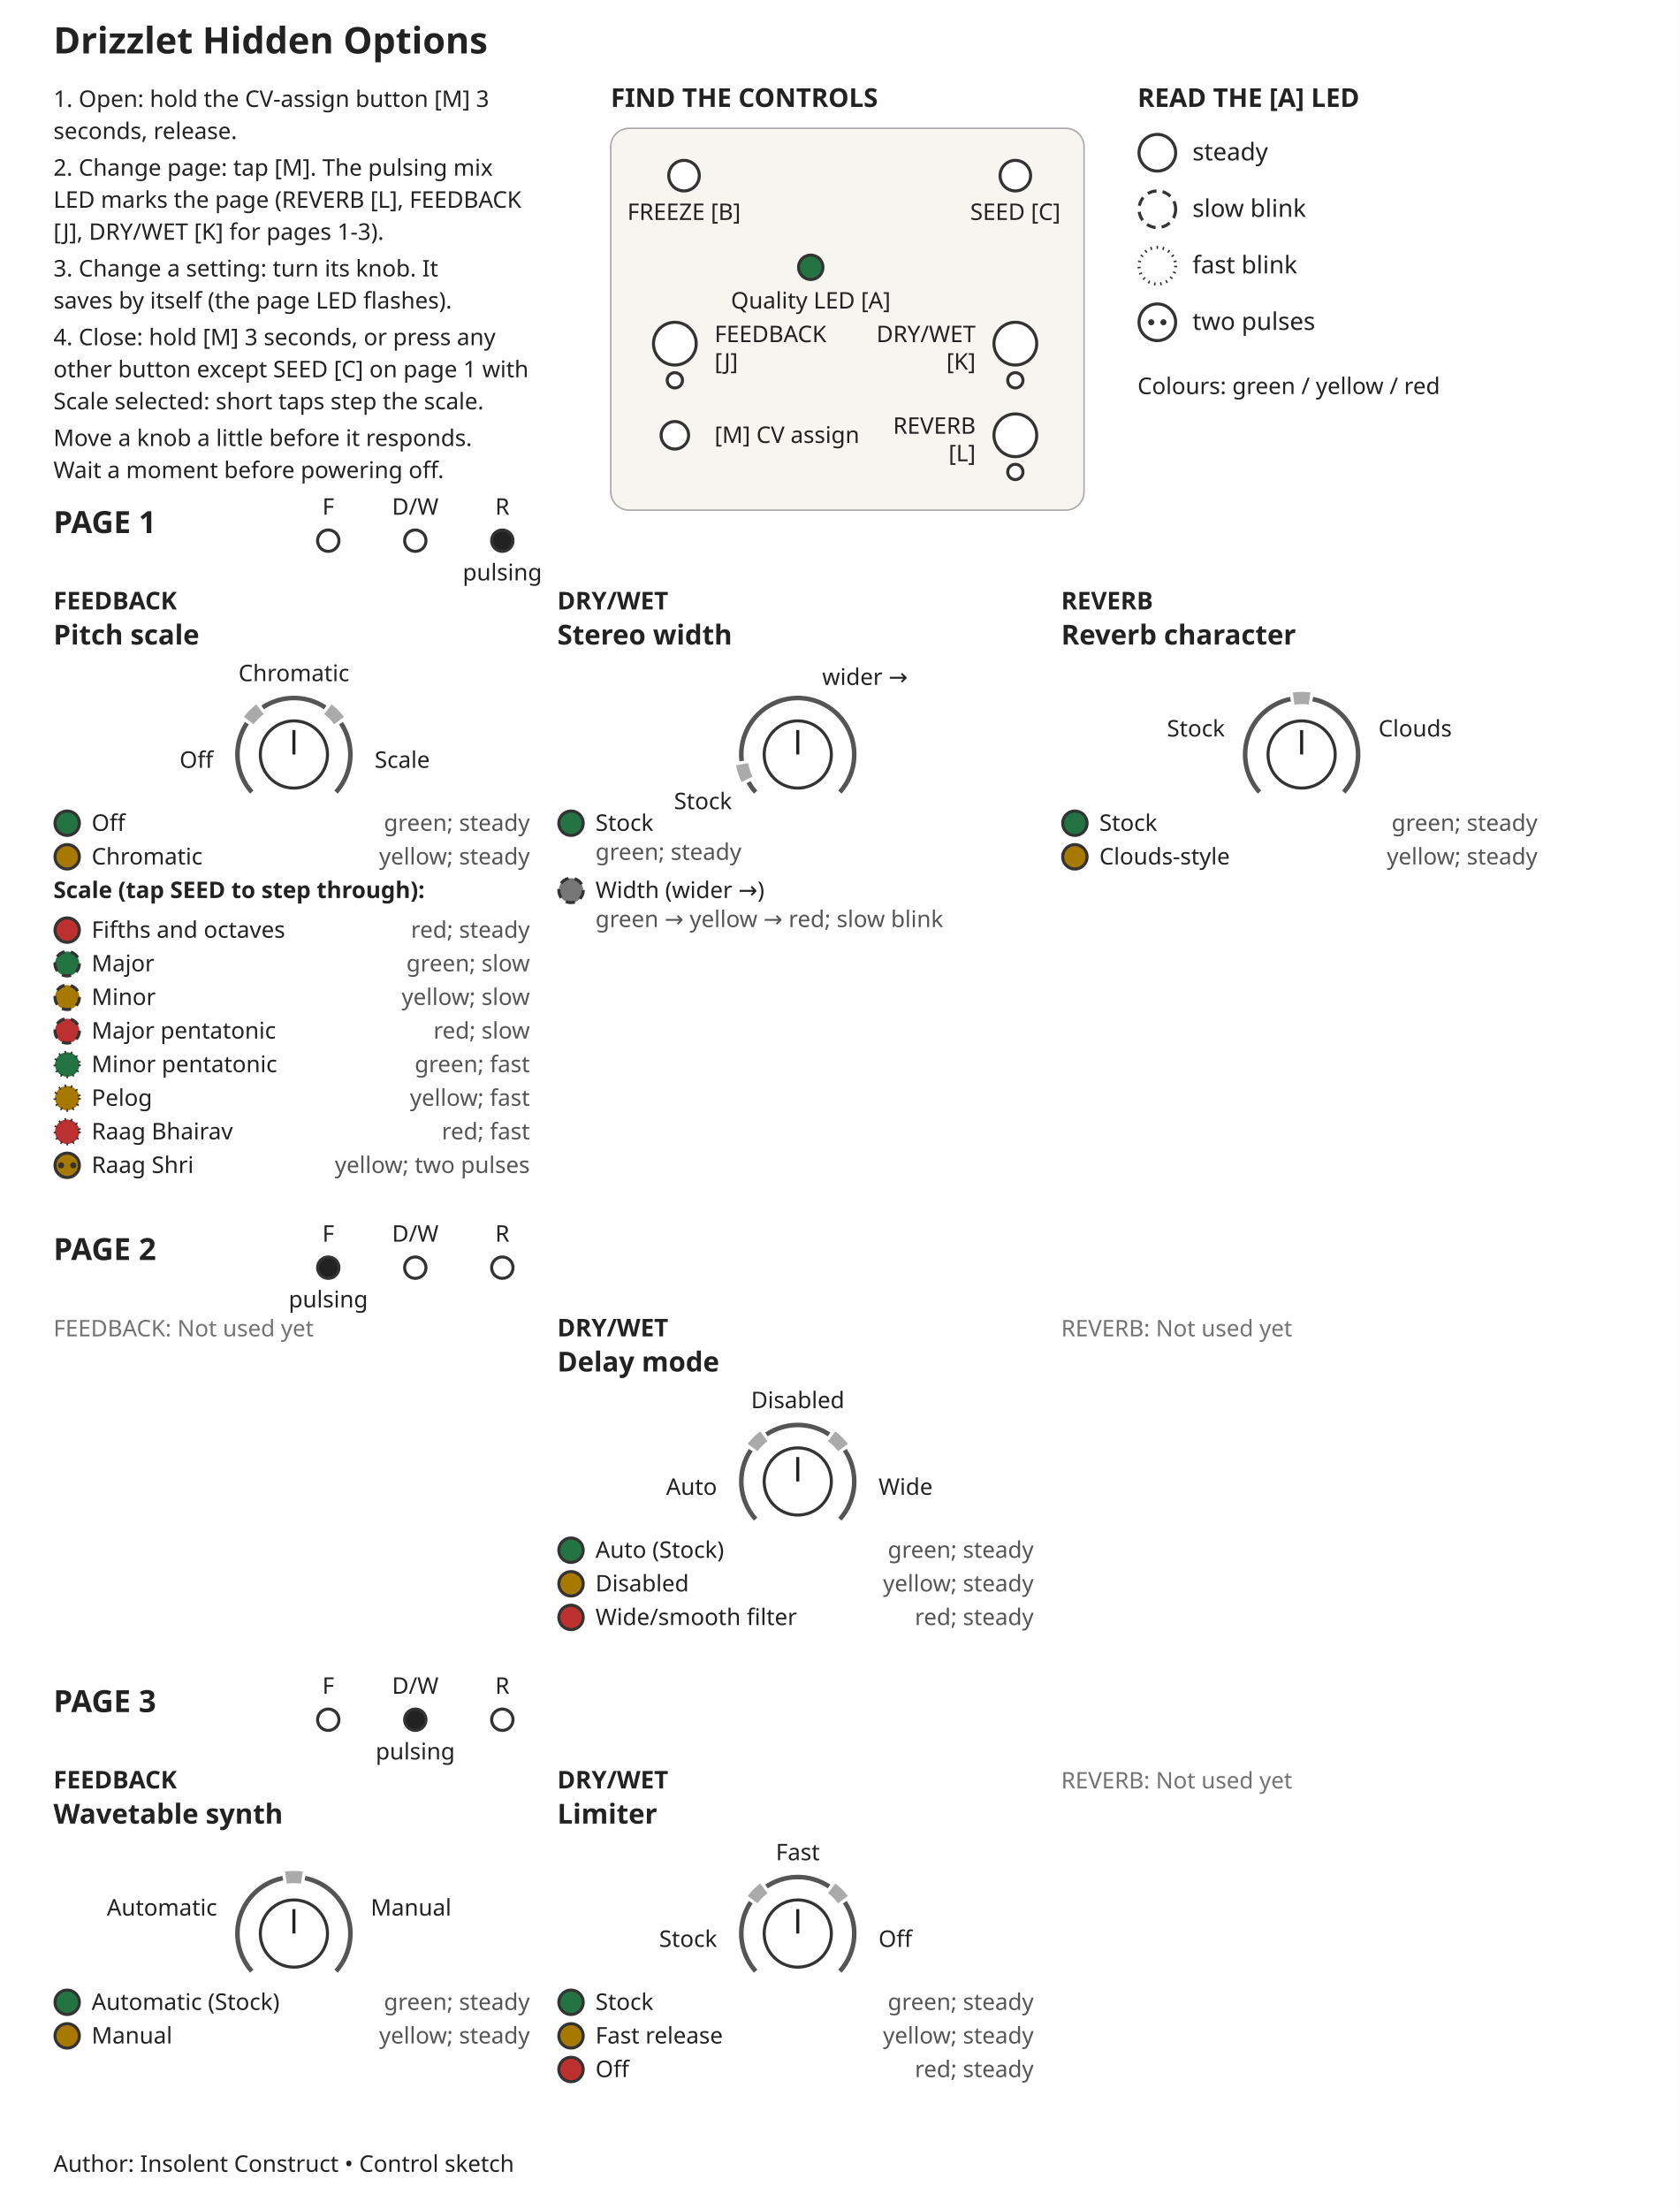
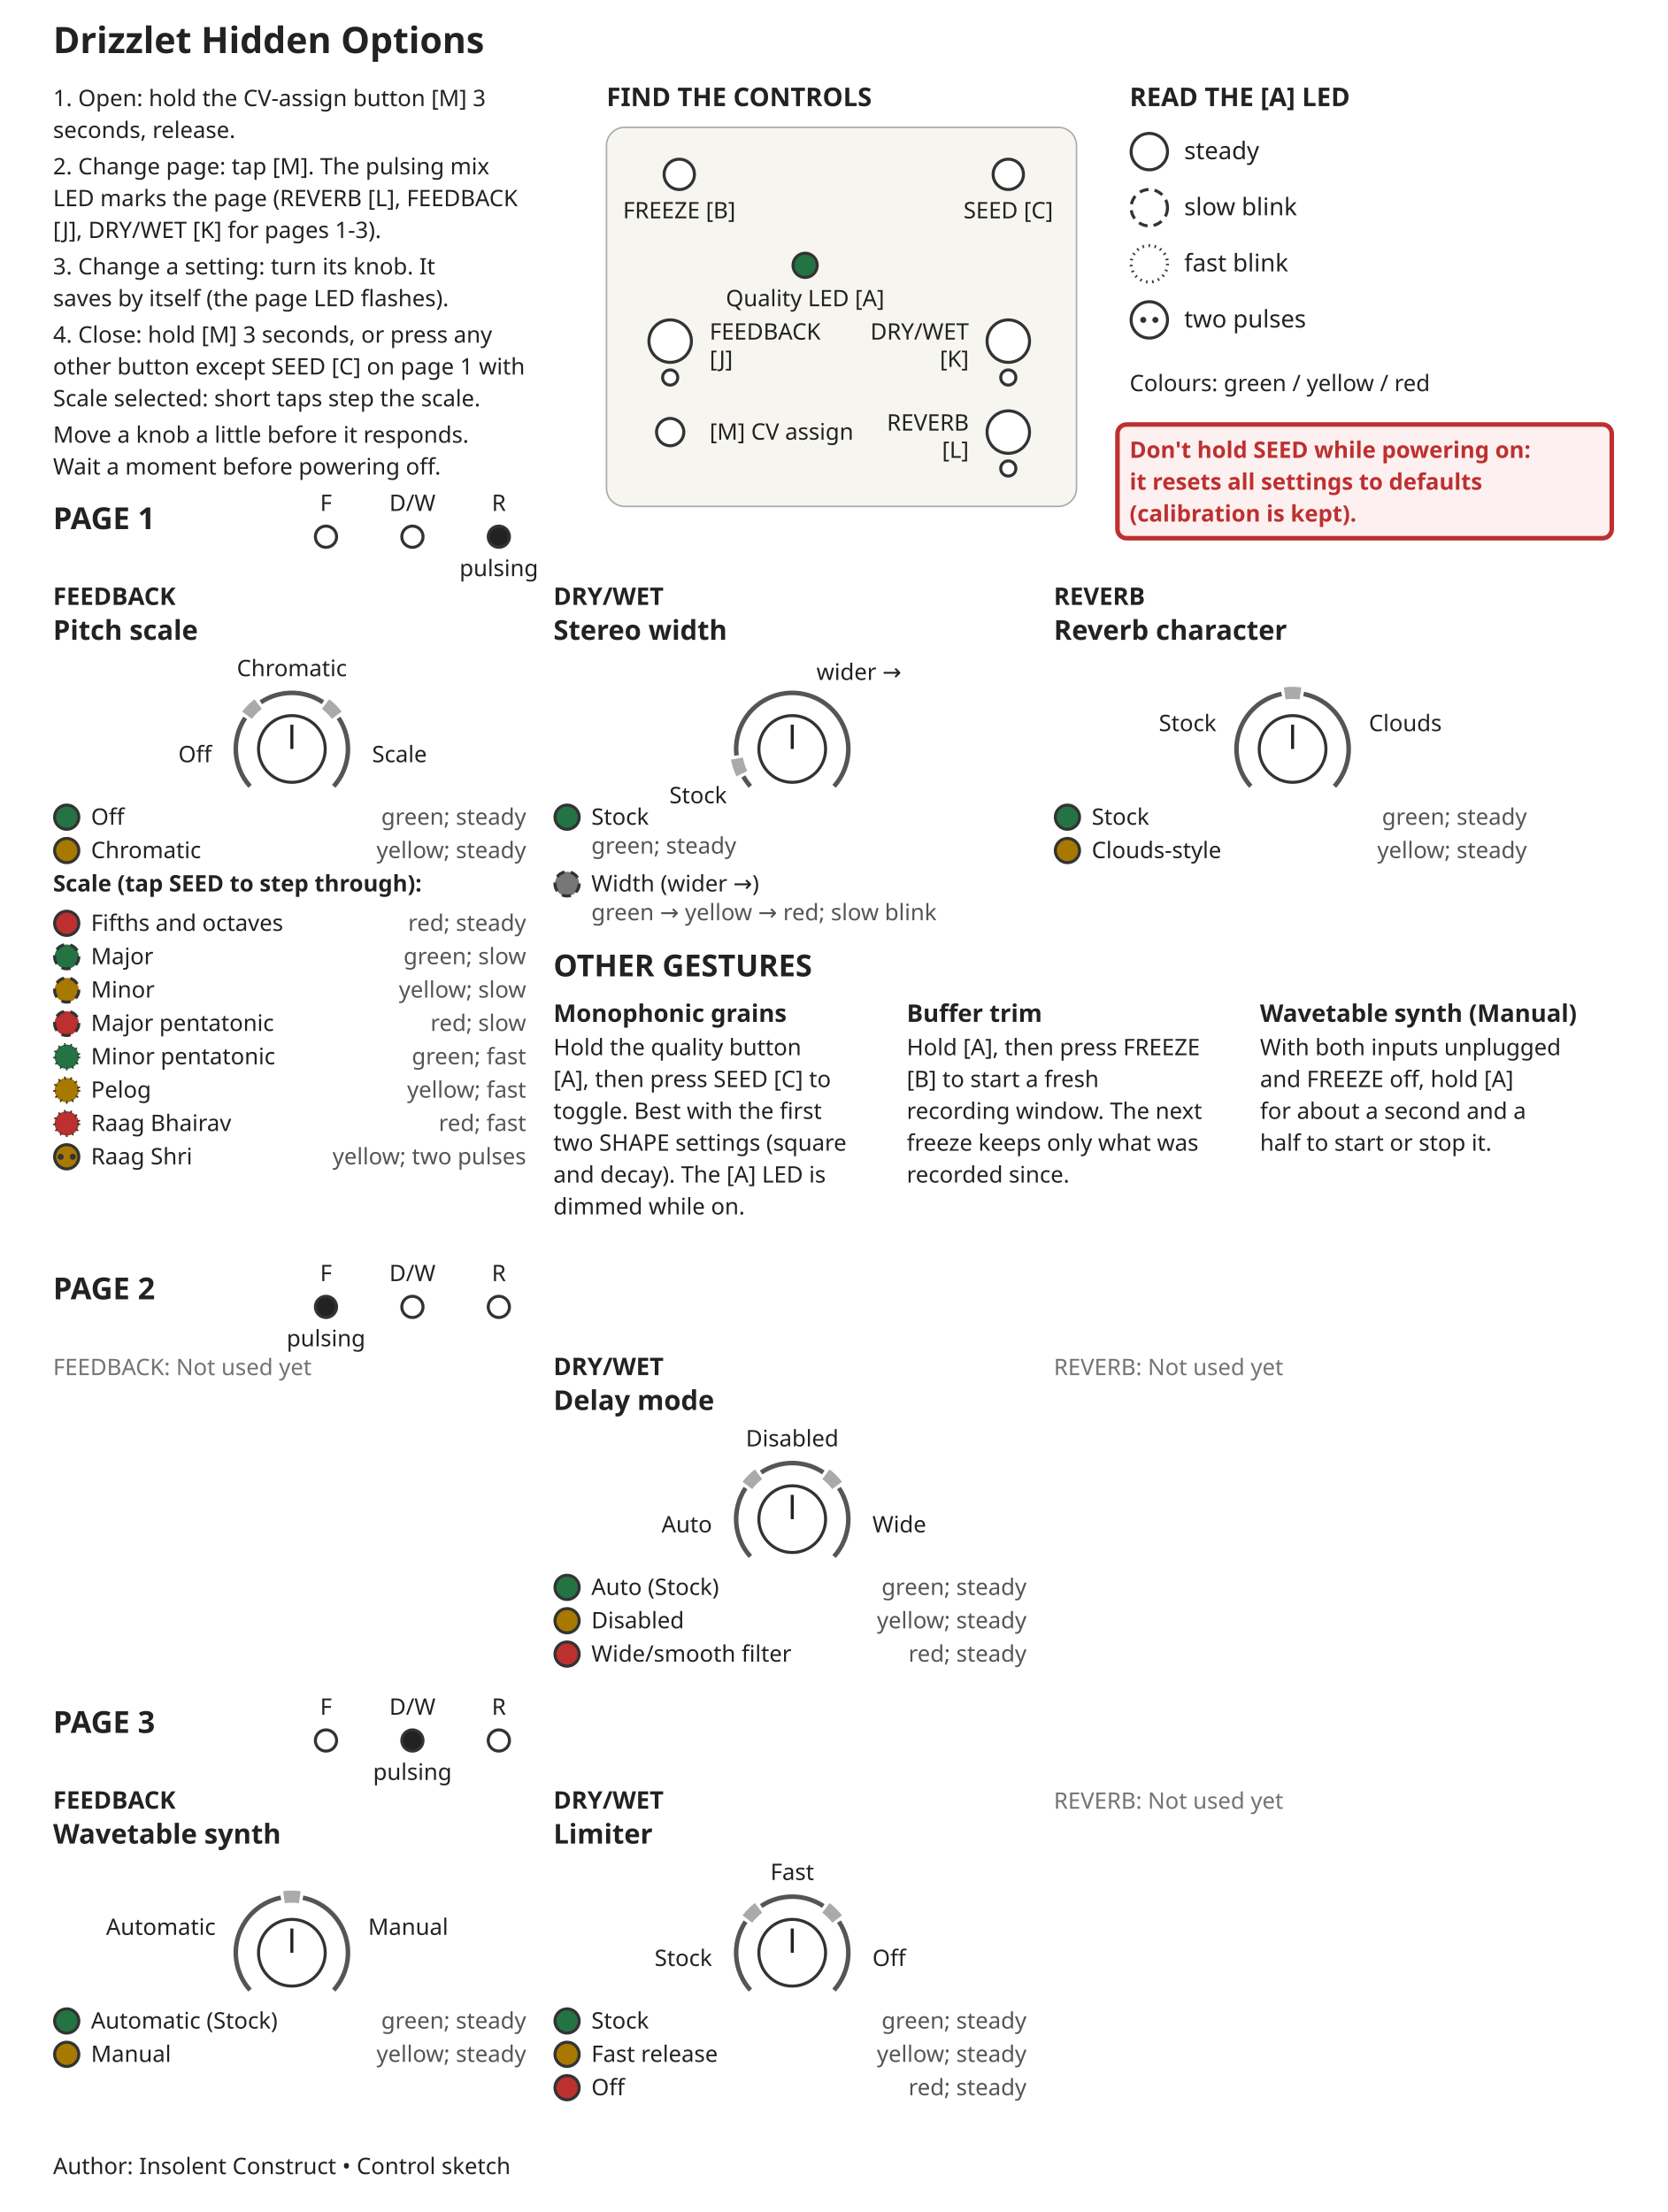
- <svg xmlns="http://www.w3.org/2000/svg" width="190mm" height="249.94mm" viewBox="0 0 1100 1447" role="img" aria-labelledby="title desc">
+ <svg xmlns="http://www.w3.org/2000/svg" width="190mm" height="252.01mm" viewBox="0 0 1100 1459" role="img" aria-labelledby="title desc">
  <rect width="100%" height="100%" fill="white" />
  <g font-family="sans-serif" fill="#222">
    <text x="35" y="35" font-size="24" font-weight="bold" fill="#222" text-anchor="start">Drizzlet Hidden Options</text>
    <text x="35" y="70" font-size="15" font-weight="normal" fill="#222" text-anchor="start">1. Open: hold the CV-assign button [M] 3</text>
    <text x="35" y="91" font-size="15" font-weight="normal" fill="#222" text-anchor="start">seconds, release.</text>
    <text x="35" y="115" font-size="15" font-weight="normal" fill="#222" text-anchor="start">2. Change page: tap [M]. The pulsing mix</text>
    <text x="35" y="136" font-size="15" font-weight="normal" fill="#222" text-anchor="start">LED marks the page (REVERB [L], FEEDBACK</text>
    <text x="35" y="157" font-size="15" font-weight="normal" fill="#222" text-anchor="start">[J], DRY/WET [K] for pages 1-3).</text>
    <text x="35" y="181" font-size="15" font-weight="normal" fill="#222" text-anchor="start">3. Change a setting: turn its knob. It</text>
    <text x="35" y="202" font-size="15" font-weight="normal" fill="#222" text-anchor="start">saves by itself (the page LED flashes).</text>
    <text x="35" y="226" font-size="15" font-weight="normal" fill="#222" text-anchor="start">4. Close: hold [M] 3 seconds, or press any</text>
    <text x="35" y="247" font-size="15" font-weight="normal" fill="#222" text-anchor="start">other button except SEED [C] on page 1 with</text>
    <text x="35" y="268" font-size="15" font-weight="normal" fill="#222" text-anchor="start">Scale selected: short taps step the scale.</text>
    <text x="35" y="292" font-size="15" font-weight="normal" fill="#222" text-anchor="start">Move a knob a little before it responds.</text>
    <text x="35" y="313" font-size="15" font-weight="normal" fill="#222" text-anchor="start">Wait a moment before powering off.</text>
    <text x="400" y="70" font-size="17" font-weight="bold" fill="#222" text-anchor="start">FIND THE CONTROLS</text>
    <rect x="400" y="84" width="310" height="250" rx="12" fill="#f6f5f0" stroke="#aaa" />
    <circle cx="448" cy="115" r="10" fill="white" stroke="#333" stroke-width="2" />
    <text x="448" y="144" font-size="15" font-weight="normal" fill="#222" text-anchor="middle">FREEZE [B]</text>
    <circle cx="665" cy="115" r="10" fill="white" stroke="#333" stroke-width="2" />
    <text x="665" y="144" font-size="15" font-weight="normal" fill="#222" text-anchor="middle">SEED [C]</text>
    <circle cx="531" cy="175" r="8" fill="#247443" stroke="#333" stroke-width="2" />
    <text x="531" y="202" font-size="15" font-weight="normal" fill="#222" text-anchor="middle">Quality LED [A]</text>
    <circle cx="442" cy="225" r="14" fill="white" stroke="#333" stroke-width="2" />
    <circle cx="442" cy="249" r="5" fill="white" stroke="#333" stroke-width="2" />
    <text x="468" y="224" font-size="15" font-weight="normal" fill="#222" text-anchor="start">FEEDBACK</text>
    <text x="468" y="242" font-size="15" font-weight="normal" fill="#222" text-anchor="start">[J]</text>
    <circle cx="665" cy="225" r="14" fill="white" stroke="#333" stroke-width="2" />
    <circle cx="665" cy="249" r="5" fill="white" stroke="#333" stroke-width="2" />
    <text x="639" y="224" font-size="15" font-weight="normal" fill="#222" text-anchor="end">DRY/WET</text>
    <text x="639" y="242" font-size="15" font-weight="normal" fill="#222" text-anchor="end">[K]</text>
    <circle cx="665" cy="285" r="14" fill="white" stroke="#333" stroke-width="2" />
    <circle cx="665" cy="309" r="5" fill="white" stroke="#333" stroke-width="2" />
    <text x="639" y="284" font-size="15" font-weight="normal" fill="#222" text-anchor="end">REVERB</text>
    <text x="639" y="302" font-size="15" font-weight="normal" fill="#222" text-anchor="end">[L]</text>
    <circle cx="442" cy="285" r="9" fill="white" stroke="#333" stroke-width="2" />
    <text x="468" y="290" font-size="15" font-weight="normal" fill="#222" text-anchor="start">[M] CV assign</text>
    <text x="745" y="70" font-size="17" font-weight="bold" fill="#222" text-anchor="start">READ THE [A] LED</text>
    <circle cx="758" cy="100" r="12" fill="white" stroke="#333" stroke-width="2" />
    <text x="781" y="105" font-size="16" font-weight="normal" fill="#222" text-anchor="start">steady</text>
    <circle cx="758" cy="137" r="12" fill="white" stroke="#333" stroke-width="2" stroke-dasharray="6 4" />
    <text x="781" y="142" font-size="16" font-weight="normal" fill="#222" text-anchor="start">slow blink</text>
    <circle cx="758" cy="174" r="12" fill="white" stroke="#333" stroke-width="2" stroke-dasharray="1 3" />
    <text x="781" y="179" font-size="16" font-weight="normal" fill="#222" text-anchor="start">fast blink</text>
    <circle cx="758" cy="211" r="12" fill="white" stroke="#333" stroke-width="2" />
    <circle cx="754" cy="211" r="1" fill="#222" stroke="#333" stroke-width="2" />
    <circle cx="762" cy="211" r="1" fill="#222" stroke="#333" stroke-width="2" />
    <text x="781" y="216" font-size="16" font-weight="normal" fill="#222" text-anchor="start">two pulses</text>
    <text x="745" y="258" font-size="15" font-weight="normal" fill="#222" text-anchor="start">Colours: green / yellow / red</text>
+     <rect x="737" y="280" width="326" height="75" rx="6" fill="#fdf0f0" stroke="#bd3030" stroke-width="3" />
+     <text x="745" y="302" font-size="15" font-weight="bold" fill="#bd3030" text-anchor="start">Don't hold SEED while powering on:</text>
+     <text x="745" y="323" font-size="15" font-weight="bold" fill="#bd3030" text-anchor="start">it resets all settings to defaults</text>
+     <text x="745" y="344" font-size="15" font-weight="bold" fill="#bd3030" text-anchor="start">(calibration is kept).</text>
    <text x="35" y="349" font-size="20" font-weight="bold" fill="#222" text-anchor="start">PAGE 1</text>
    <text x="215" y="337" font-size="15" font-weight="normal" fill="#222" text-anchor="middle">F</text>
    <circle cx="215" cy="354" r="7" fill="white" stroke="#333" stroke-width="2" />
    <text x="272" y="337" font-size="15" font-weight="normal" fill="#222" text-anchor="middle">D/W</text>
    <circle cx="272" cy="354" r="7" fill="white" stroke="#333" stroke-width="2" />
    <text x="329" y="337" font-size="15" font-weight="normal" fill="#222" text-anchor="middle">R</text>
    <circle cx="329" cy="354" r="7" fill="#222" stroke="#333" stroke-width="2" />
    <text x="329" y="380" font-size="15" font-weight="normal" fill="#222" text-anchor="middle">pulsing</text>
    <text x="35" y="399" font-size="16" font-weight="bold" fill="#222" text-anchor="start">FEEDBACK</text>
    <text x="35" y="422" font-size="18" font-weight="bold" fill="#222" text-anchor="start">Pitch scale</text>
    <circle cx="192.5" cy="494" r="22" fill="white" stroke="#333" stroke-width="2" />
    <path d="M 192.5 494 v -16" stroke="#222" stroke-width="2" />
    <path d="M 164.900 518.642 A 37 37 0 0 1 161.703 473.492" fill="none" stroke="#555" stroke-width="3" />
    <text x="139.63" y="502.74" font-size="15" font-weight="normal" fill="#222" text-anchor="end">Off</text>
    <path d="M 171.992 463.203 A 37 37 0 0 1 213.008 463.203" fill="none" stroke="#555" stroke-width="3" />
    <text x="192.5" y="446.0" font-size="15" font-weight="normal" fill="#222" text-anchor="middle">Chromatic</text>
    <path d="M 223.297 473.492 A 37 37 0 0 1 220.100 518.642" fill="none" stroke="#555" stroke-width="3" />
    <text x="245.37" y="502.74" font-size="15" font-weight="normal" fill="#222" text-anchor="start">Scale</text>
    <path d="M 162.912 471.784 A 37 37 0 0 1 170.284 464.412" fill="none" stroke="#aaa" stroke-width="8" />
    <path d="M 214.716 464.412 A 37 37 0 0 1 222.088 471.784" fill="none" stroke="#aaa" stroke-width="8" />
    <circle cx="44" cy="539" r="8" fill="#247443" stroke="#333" stroke-width="2" />
    <text x="60" y="544" font-size="15" font-weight="normal" fill="#222" text-anchor="start">Off</text>
    <text x="347" y="544" font-size="15" font-weight="normal" fill="#555" text-anchor="end">green; steady</text>
    <circle cx="44" cy="561" r="8" fill="#a87900" stroke="#333" stroke-width="2" />
    <text x="60" y="566" font-size="15" font-weight="normal" fill="#222" text-anchor="start">Chromatic</text>
    <text x="347" y="566" font-size="15" font-weight="normal" fill="#555" text-anchor="end">yellow; steady</text>
    <text x="35" y="588" font-size="15" font-weight="bold" fill="#222" text-anchor="start">Scale (tap SEED to step through):</text>
    <circle cx="44" cy="609" r="8" fill="#bd3030" stroke="#333" stroke-width="2" />
    <text x="60" y="614" font-size="15" font-weight="normal" fill="#222" text-anchor="start">Fifths and octaves</text>
    <text x="347" y="614" font-size="15" font-weight="normal" fill="#555" text-anchor="end">red; steady</text>
    <circle cx="44" cy="631" r="8" fill="#247443" stroke="#333" stroke-width="2" stroke-dasharray="6 4" />
    <text x="60" y="636" font-size="15" font-weight="normal" fill="#222" text-anchor="start">Major</text>
    <text x="347" y="636" font-size="15" font-weight="normal" fill="#555" text-anchor="end">green; slow</text>
    <circle cx="44" cy="653" r="8" fill="#a87900" stroke="#333" stroke-width="2" stroke-dasharray="6 4" />
    <text x="60" y="658" font-size="15" font-weight="normal" fill="#222" text-anchor="start">Minor</text>
    <text x="347" y="658" font-size="15" font-weight="normal" fill="#555" text-anchor="end">yellow; slow</text>
    <circle cx="44" cy="675" r="8" fill="#bd3030" stroke="#333" stroke-width="2" stroke-dasharray="6 4" />
    <text x="60" y="680" font-size="15" font-weight="normal" fill="#222" text-anchor="start">Major pentatonic</text>
    <text x="347" y="680" font-size="15" font-weight="normal" fill="#555" text-anchor="end">red; slow</text>
    <circle cx="44" cy="697" r="8" fill="#247443" stroke="#333" stroke-width="2" stroke-dasharray="1 3" />
    <text x="60" y="702" font-size="15" font-weight="normal" fill="#222" text-anchor="start">Minor pentatonic</text>
    <text x="347" y="702" font-size="15" font-weight="normal" fill="#555" text-anchor="end">green; fast</text>
    <circle cx="44" cy="719" r="8" fill="#a87900" stroke="#333" stroke-width="2" stroke-dasharray="1 3" />
    <text x="60" y="724" font-size="15" font-weight="normal" fill="#222" text-anchor="start">Pelog</text>
    <text x="347" y="724" font-size="15" font-weight="normal" fill="#555" text-anchor="end">yellow; fast</text>
    <circle cx="44" cy="741" r="8" fill="#bd3030" stroke="#333" stroke-width="2" stroke-dasharray="1 3" />
    <text x="60" y="746" font-size="15" font-weight="normal" fill="#222" text-anchor="start">Raag Bhairav</text>
    <text x="347" y="746" font-size="15" font-weight="normal" fill="#555" text-anchor="end">red; fast</text>
    <circle cx="44" cy="763" r="8" fill="#a87900" stroke="#333" stroke-width="2" />
    <circle cx="40" cy="763" r="1" fill="#222" stroke="#333" stroke-width="2" />
    <circle cx="48" cy="763" r="1" fill="#222" stroke="#333" stroke-width="2" />
    <text x="60" y="768" font-size="15" font-weight="normal" fill="#222" text-anchor="start">Raag Shri</text>
    <text x="347" y="768" font-size="15" font-weight="normal" fill="#555" text-anchor="end">yellow; two pulses</text>
    <text x="365" y="399" font-size="16" font-weight="bold" fill="#222" text-anchor="start">DRY/WET</text>
    <text x="365" y="422" font-size="18" font-weight="bold" fill="#222" text-anchor="start">Stereo width</text>
    <circle cx="522.5" cy="494" r="22" fill="white" stroke="#333" stroke-width="2" />
    <path d="M 522.5 494 v -16" stroke="#222" stroke-width="2" />
    <path d="M 494.900 518.642 A 37 37 0 0 1 490.246 512.130" fill="none" stroke="#555" stroke-width="3" />
    <text x="479.38" y="529.81" font-size="15" font-weight="normal" fill="#222" text-anchor="end">Stock</text>
    <path d="M 485.750 498.291 A 37 37 0 1 1 550.100 518.642" fill="none" stroke="#555" stroke-width="3" />
    <text x="538.48" y="448.47" font-size="15" font-weight="normal" fill="#222" text-anchor="start">wider →</text>
    <path d="M 489.273 510.278 A 37 37 0 0 1 486.051 500.361" fill="none" stroke="#aaa" stroke-width="8" />
    <circle cx="374" cy="539" r="8" fill="#247443" stroke="#333" stroke-width="2" />
    <text x="390" y="544" font-size="15" font-weight="normal" fill="#222" text-anchor="start">Stock</text>
    <text x="390" y="563" font-size="15" font-weight="normal" fill="#555" text-anchor="start">green; steady</text>
    <circle cx="374" cy="583" r="8" fill="#777" stroke="#333" stroke-width="2" stroke-dasharray="6 4" />
    <text x="390" y="588" font-size="15" font-weight="normal" fill="#222" text-anchor="start">Width (wider →)</text>
    <text x="390" y="607" font-size="15" font-weight="normal" fill="#555" text-anchor="start">green → yellow → red; slow blink</text>
    <text x="695" y="399" font-size="16" font-weight="bold" fill="#222" text-anchor="start">REVERB</text>
    <text x="695" y="422" font-size="18" font-weight="bold" fill="#222" text-anchor="start">Reverb character</text>
    <circle cx="852.5" cy="494" r="22" fill="white" stroke="#333" stroke-width="2" />
    <path d="M 852.5 494 v -16" stroke="#222" stroke-width="2" />
    <path d="M 824.900 518.642 A 37 37 0 0 1 845.225 457.722" fill="none" stroke="#555" stroke-width="3" />
    <text x="802.22" y="482.23" font-size="15" font-weight="normal" fill="#222" text-anchor="end">Stock</text>
    <path d="M 859.775 457.722 A 37 37 0 0 1 880.100 518.642" fill="none" stroke="#555" stroke-width="3" />
    <text x="902.78" y="482.23" font-size="15" font-weight="normal" fill="#222" text-anchor="start">Clouds</text>
    <path d="M 847.287 457.369 A 37 37 0 0 1 857.713 457.369" fill="none" stroke="#aaa" stroke-width="8" />
    <circle cx="704" cy="539" r="8" fill="#247443" stroke="#333" stroke-width="2" />
    <text x="720" y="544" font-size="15" font-weight="normal" fill="#222" text-anchor="start">Stock</text>
    <text x="1007" y="544" font-size="15" font-weight="normal" fill="#555" text-anchor="end">green; steady</text>
    <circle cx="704" cy="561" r="8" fill="#a87900" stroke="#333" stroke-width="2" />
    <text x="720" y="566" font-size="15" font-weight="normal" fill="#222" text-anchor="start">Clouds-style</text>
    <text x="1007" y="566" font-size="15" font-weight="normal" fill="#555" text-anchor="end">yellow; steady</text>
-     <text x="35" y="825" font-size="20" font-weight="bold" fill="#222" text-anchor="start">PAGE 2</text>
-     <text x="215" y="813" font-size="15" font-weight="normal" fill="#222" text-anchor="middle">F</text>
-     <circle cx="215" cy="830" r="7" fill="#222" stroke="#333" stroke-width="2" />
-     <text x="215" y="856" font-size="15" font-weight="normal" fill="#222" text-anchor="middle">pulsing</text>
-     <text x="272" y="813" font-size="15" font-weight="normal" fill="#222" text-anchor="middle">D/W</text>
-     <circle cx="272" cy="830" r="7" fill="white" stroke="#333" stroke-width="2" />
-     <text x="329" y="813" font-size="15" font-weight="normal" fill="#222" text-anchor="middle">R</text>
-     <circle cx="329" cy="830" r="7" fill="white" stroke="#333" stroke-width="2" />
-     <text x="35" y="875" font-size="15" font-weight="normal" fill="#737373" text-anchor="start">FEEDBACK: Not used yet</text>
-     <text x="365" y="875" font-size="16" font-weight="bold" fill="#222" text-anchor="start">DRY/WET</text>
-     <text x="365" y="898" font-size="18" font-weight="bold" fill="#222" text-anchor="start">Delay mode</text>
-     <circle cx="522.5" cy="970" r="22" fill="white" stroke="#333" stroke-width="2" />
-     <path d="M 522.5 970 v -16" stroke="#222" stroke-width="2" />
-     <path d="M 494.900 994.642 A 37 37 0 0 1 491.703 949.492" fill="none" stroke="#555" stroke-width="3" />
-     <text x="469.63" y="978.74" font-size="15" font-weight="normal" fill="#222" text-anchor="end">Auto</text>
-     <path d="M 501.992 939.203 A 37 37 0 0 1 543.008 939.203" fill="none" stroke="#555" stroke-width="3" />
-     <text x="522.5" y="922.0" font-size="15" font-weight="normal" fill="#222" text-anchor="middle">Disabled</text>
-     <path d="M 553.297 949.492 A 37 37 0 0 1 550.100 994.642" fill="none" stroke="#555" stroke-width="3" />
-     <text x="575.37" y="978.74" font-size="15" font-weight="normal" fill="#222" text-anchor="start">Wide</text>
-     <path d="M 492.912 947.784 A 37 37 0 0 1 500.284 940.412" fill="none" stroke="#aaa" stroke-width="8" />
-     <path d="M 544.716 940.412 A 37 37 0 0 1 552.088 947.784" fill="none" stroke="#aaa" stroke-width="8" />
-     <circle cx="374" cy="1015" r="8" fill="#247443" stroke="#333" stroke-width="2" />
-     <text x="390" y="1020" font-size="15" font-weight="normal" fill="#222" text-anchor="start">Auto (Stock)</text>
-     <text x="677" y="1020" font-size="15" font-weight="normal" fill="#555" text-anchor="end">green; steady</text>
-     <circle cx="374" cy="1037" r="8" fill="#a87900" stroke="#333" stroke-width="2" />
-     <text x="390" y="1042" font-size="15" font-weight="normal" fill="#222" text-anchor="start">Disabled</text>
-     <text x="677" y="1042" font-size="15" font-weight="normal" fill="#555" text-anchor="end">yellow; steady</text>
-     <circle cx="374" cy="1059" r="8" fill="#bd3030" stroke="#333" stroke-width="2" />
-     <text x="390" y="1064" font-size="15" font-weight="normal" fill="#222" text-anchor="start">Wide/smooth filter</text>
-     <text x="677" y="1064" font-size="15" font-weight="normal" fill="#555" text-anchor="end">red; steady</text>
-     <text x="695" y="875" font-size="15" font-weight="normal" fill="#737373" text-anchor="start">REVERB: Not used yet</text>
-     <text x="35" y="1121" font-size="20" font-weight="bold" fill="#222" text-anchor="start">PAGE 3</text>
-     <text x="215" y="1109" font-size="15" font-weight="normal" fill="#222" text-anchor="middle">F</text>
-     <circle cx="215" cy="1126" r="7" fill="white" stroke="#333" stroke-width="2" />
-     <text x="272" y="1109" font-size="15" font-weight="normal" fill="#222" text-anchor="middle">D/W</text>
-     <circle cx="272" cy="1126" r="7" fill="#222" stroke="#333" stroke-width="2" />
-     <text x="272" y="1152" font-size="15" font-weight="normal" fill="#222" text-anchor="middle">pulsing</text>
-     <text x="329" y="1109" font-size="15" font-weight="normal" fill="#222" text-anchor="middle">R</text>
-     <circle cx="329" cy="1126" r="7" fill="white" stroke="#333" stroke-width="2" />
-     <text x="35" y="1171" font-size="16" font-weight="bold" fill="#222" text-anchor="start">FEEDBACK</text>
-     <text x="35" y="1194" font-size="18" font-weight="bold" fill="#222" text-anchor="start">Wavetable synth</text>
-     <circle cx="192.5" cy="1266" r="22" fill="white" stroke="#333" stroke-width="2" />
-     <path d="M 192.5 1266 v -16" stroke="#222" stroke-width="2" />
-     <path d="M 164.900 1290.642 A 37 37 0 0 1 185.225 1229.722" fill="none" stroke="#555" stroke-width="3" />
-     <text x="142.22" y="1254.23" font-size="15" font-weight="normal" fill="#222" text-anchor="end">Automatic</text>
-     <path d="M 199.775 1229.722 A 37 37 0 0 1 220.100 1290.642" fill="none" stroke="#555" stroke-width="3" />
-     <text x="242.78" y="1254.23" font-size="15" font-weight="normal" fill="#222" text-anchor="start">Manual</text>
-     <path d="M 187.287 1229.369 A 37 37 0 0 1 197.713 1229.369" fill="none" stroke="#aaa" stroke-width="8" />
-     <circle cx="44" cy="1311" r="8" fill="#247443" stroke="#333" stroke-width="2" />
-     <text x="60" y="1316" font-size="15" font-weight="normal" fill="#222" text-anchor="start">Automatic (Stock)</text>
-     <text x="347" y="1316" font-size="15" font-weight="normal" fill="#555" text-anchor="end">green; steady</text>
-     <circle cx="44" cy="1333" r="8" fill="#a87900" stroke="#333" stroke-width="2" />
-     <text x="60" y="1338" font-size="15" font-weight="normal" fill="#222" text-anchor="start">Manual</text>
-     <text x="347" y="1338" font-size="15" font-weight="normal" fill="#555" text-anchor="end">yellow; steady</text>
-     <text x="365" y="1171" font-size="16" font-weight="bold" fill="#222" text-anchor="start">DRY/WET</text>
-     <text x="365" y="1194" font-size="18" font-weight="bold" fill="#222" text-anchor="start">Limiter</text>
-     <circle cx="522.5" cy="1266" r="22" fill="white" stroke="#333" stroke-width="2" />
-     <path d="M 522.5 1266 v -16" stroke="#222" stroke-width="2" />
-     <path d="M 494.900 1290.642 A 37 37 0 0 1 491.703 1245.492" fill="none" stroke="#555" stroke-width="3" />
-     <text x="469.63" y="1274.74" font-size="15" font-weight="normal" fill="#222" text-anchor="end">Stock</text>
-     <path d="M 501.992 1235.203 A 37 37 0 0 1 543.008 1235.203" fill="none" stroke="#555" stroke-width="3" />
-     <text x="522.5" y="1218.0" font-size="15" font-weight="normal" fill="#222" text-anchor="middle">Fast</text>
-     <path d="M 553.297 1245.492 A 37 37 0 0 1 550.100 1290.642" fill="none" stroke="#555" stroke-width="3" />
-     <text x="575.37" y="1274.74" font-size="15" font-weight="normal" fill="#222" text-anchor="start">Off</text>
-     <path d="M 492.912 1243.784 A 37 37 0 0 1 500.284 1236.412" fill="none" stroke="#aaa" stroke-width="8" />
-     <path d="M 544.716 1236.412 A 37 37 0 0 1 552.088 1243.784" fill="none" stroke="#aaa" stroke-width="8" />
-     <circle cx="374" cy="1311" r="8" fill="#247443" stroke="#333" stroke-width="2" />
-     <text x="390" y="1316" font-size="15" font-weight="normal" fill="#222" text-anchor="start">Stock</text>
-     <text x="677" y="1316" font-size="15" font-weight="normal" fill="#555" text-anchor="end">green; steady</text>
-     <circle cx="374" cy="1333" r="8" fill="#a87900" stroke="#333" stroke-width="2" />
-     <text x="390" y="1338" font-size="15" font-weight="normal" fill="#222" text-anchor="start">Fast release</text>
-     <text x="677" y="1338" font-size="15" font-weight="normal" fill="#555" text-anchor="end">yellow; steady</text>
-     <circle cx="374" cy="1355" r="8" fill="#bd3030" stroke="#333" stroke-width="2" />
-     <text x="390" y="1360" font-size="15" font-weight="normal" fill="#222" text-anchor="start">Off</text>
-     <text x="677" y="1360" font-size="15" font-weight="normal" fill="#555" text-anchor="end">red; steady</text>
-     <text x="695" y="1171" font-size="15" font-weight="normal" fill="#737373" text-anchor="start">REVERB: Not used yet</text>
-     <text x="35" y="1422" font-size="15" font-weight="normal" fill="#222" text-anchor="start">Author: Insolent Construct • Control sketch</text>
+     <text x="365" y="644" font-size="20" font-weight="bold" fill="#222" text-anchor="start">OTHER GESTURES</text>
+     <text x="365" y="674" font-size="16" font-weight="bold" fill="#222" text-anchor="start">Monophonic grains</text>
+     <text x="365" y="696" font-size="15" font-weight="normal" fill="#222" text-anchor="start">Hold the quality button</text>
+     <text x="365" y="717" font-size="15" font-weight="normal" fill="#222" text-anchor="start">[A], then press SEED [C] to</text>
+     <text x="365" y="738" font-size="15" font-weight="normal" fill="#222" text-anchor="start">toggle. Best with the first</text>
+     <text x="365" y="759" font-size="15" font-weight="normal" fill="#222" text-anchor="start">two SHAPE settings (square</text>
+     <text x="365" y="780" font-size="15" font-weight="normal" fill="#222" text-anchor="start">and decay). The [A] LED is</text>
+     <text x="365" y="801" font-size="15" font-weight="normal" fill="#222" text-anchor="start">dimmed while on.</text>
+     <text x="598" y="674" font-size="16" font-weight="bold" fill="#222" text-anchor="start">Buffer trim</text>
+     <text x="598" y="696" font-size="15" font-weight="normal" fill="#222" text-anchor="start">Hold [A], then press FREEZE</text>
+     <text x="598" y="717" font-size="15" font-weight="normal" fill="#222" text-anchor="start">[B] to start a fresh</text>
+     <text x="598" y="738" font-size="15" font-weight="normal" fill="#222" text-anchor="start">recording window. The next</text>
+     <text x="598" y="759" font-size="15" font-weight="normal" fill="#222" text-anchor="start">freeze keeps only what was</text>
+     <text x="598" y="780" font-size="15" font-weight="normal" fill="#222" text-anchor="start">recorded since.</text>
+     <text x="831" y="674" font-size="16" font-weight="bold" fill="#222" text-anchor="start">Wavetable synth (Manual)</text>
+     <text x="831" y="696" font-size="15" font-weight="normal" fill="#222" text-anchor="start">With both inputs unplugged</text>
+     <text x="831" y="717" font-size="15" font-weight="normal" fill="#222" text-anchor="start">and FREEZE off, hold [A]</text>
+     <text x="831" y="738" font-size="15" font-weight="normal" fill="#222" text-anchor="start">for about a second and a</text>
+     <text x="831" y="759" font-size="15" font-weight="normal" fill="#222" text-anchor="start">half to start or stop it.</text>
+     <text x="35" y="857" font-size="20" font-weight="bold" fill="#222" text-anchor="start">PAGE 2</text>
+     <text x="215" y="845" font-size="15" font-weight="normal" fill="#222" text-anchor="middle">F</text>
+     <circle cx="215" cy="862" r="7" fill="#222" stroke="#333" stroke-width="2" />
+     <text x="215" y="888" font-size="15" font-weight="normal" fill="#222" text-anchor="middle">pulsing</text>
+     <text x="272" y="845" font-size="15" font-weight="normal" fill="#222" text-anchor="middle">D/W</text>
+     <circle cx="272" cy="862" r="7" fill="white" stroke="#333" stroke-width="2" />
+     <text x="329" y="845" font-size="15" font-weight="normal" fill="#222" text-anchor="middle">R</text>
+     <circle cx="329" cy="862" r="7" fill="white" stroke="#333" stroke-width="2" />
+     <text x="35" y="907" font-size="15" font-weight="normal" fill="#737373" text-anchor="start">FEEDBACK: Not used yet</text>
+     <text x="365" y="907" font-size="16" font-weight="bold" fill="#222" text-anchor="start">DRY/WET</text>
+     <text x="365" y="930" font-size="18" font-weight="bold" fill="#222" text-anchor="start">Delay mode</text>
+     <circle cx="522.5" cy="1002" r="22" fill="white" stroke="#333" stroke-width="2" />
+     <path d="M 522.5 1002 v -16" stroke="#222" stroke-width="2" />
+     <path d="M 494.900 1026.642 A 37 37 0 0 1 491.703 981.492" fill="none" stroke="#555" stroke-width="3" />
+     <text x="469.63" y="1010.74" font-size="15" font-weight="normal" fill="#222" text-anchor="end">Auto</text>
+     <path d="M 501.992 971.203 A 37 37 0 0 1 543.008 971.203" fill="none" stroke="#555" stroke-width="3" />
+     <text x="522.5" y="954.0" font-size="15" font-weight="normal" fill="#222" text-anchor="middle">Disabled</text>
+     <path d="M 553.297 981.492 A 37 37 0 0 1 550.100 1026.642" fill="none" stroke="#555" stroke-width="3" />
+     <text x="575.37" y="1010.74" font-size="15" font-weight="normal" fill="#222" text-anchor="start">Wide</text>
+     <path d="M 492.912 979.784 A 37 37 0 0 1 500.284 972.412" fill="none" stroke="#aaa" stroke-width="8" />
+     <path d="M 544.716 972.412 A 37 37 0 0 1 552.088 979.784" fill="none" stroke="#aaa" stroke-width="8" />
+     <circle cx="374" cy="1047" r="8" fill="#247443" stroke="#333" stroke-width="2" />
+     <text x="390" y="1052" font-size="15" font-weight="normal" fill="#222" text-anchor="start">Auto (Stock)</text>
+     <text x="677" y="1052" font-size="15" font-weight="normal" fill="#555" text-anchor="end">green; steady</text>
+     <circle cx="374" cy="1069" r="8" fill="#a87900" stroke="#333" stroke-width="2" />
+     <text x="390" y="1074" font-size="15" font-weight="normal" fill="#222" text-anchor="start">Disabled</text>
+     <text x="677" y="1074" font-size="15" font-weight="normal" fill="#555" text-anchor="end">yellow; steady</text>
+     <circle cx="374" cy="1091" r="8" fill="#bd3030" stroke="#333" stroke-width="2" />
+     <text x="390" y="1096" font-size="15" font-weight="normal" fill="#222" text-anchor="start">Wide/smooth filter</text>
+     <text x="677" y="1096" font-size="15" font-weight="normal" fill="#555" text-anchor="end">red; steady</text>
+     <text x="695" y="907" font-size="15" font-weight="normal" fill="#737373" text-anchor="start">REVERB: Not used yet</text>
+     <text x="35" y="1143" font-size="20" font-weight="bold" fill="#222" text-anchor="start">PAGE 3</text>
+     <text x="215" y="1131" font-size="15" font-weight="normal" fill="#222" text-anchor="middle">F</text>
+     <circle cx="215" cy="1148" r="7" fill="white" stroke="#333" stroke-width="2" />
+     <text x="272" y="1131" font-size="15" font-weight="normal" fill="#222" text-anchor="middle">D/W</text>
+     <circle cx="272" cy="1148" r="7" fill="#222" stroke="#333" stroke-width="2" />
+     <text x="272" y="1174" font-size="15" font-weight="normal" fill="#222" text-anchor="middle">pulsing</text>
+     <text x="329" y="1131" font-size="15" font-weight="normal" fill="#222" text-anchor="middle">R</text>
+     <circle cx="329" cy="1148" r="7" fill="white" stroke="#333" stroke-width="2" />
+     <text x="35" y="1193" font-size="16" font-weight="bold" fill="#222" text-anchor="start">FEEDBACK</text>
+     <text x="35" y="1216" font-size="18" font-weight="bold" fill="#222" text-anchor="start">Wavetable synth</text>
+     <circle cx="192.5" cy="1288" r="22" fill="white" stroke="#333" stroke-width="2" />
+     <path d="M 192.5 1288 v -16" stroke="#222" stroke-width="2" />
+     <path d="M 164.900 1312.642 A 37 37 0 0 1 185.225 1251.722" fill="none" stroke="#555" stroke-width="3" />
+     <text x="142.22" y="1276.23" font-size="15" font-weight="normal" fill="#222" text-anchor="end">Automatic</text>
+     <path d="M 199.775 1251.722 A 37 37 0 0 1 220.100 1312.642" fill="none" stroke="#555" stroke-width="3" />
+     <text x="242.78" y="1276.23" font-size="15" font-weight="normal" fill="#222" text-anchor="start">Manual</text>
+     <path d="M 187.287 1251.369 A 37 37 0 0 1 197.713 1251.369" fill="none" stroke="#aaa" stroke-width="8" />
+     <circle cx="44" cy="1333" r="8" fill="#247443" stroke="#333" stroke-width="2" />
+     <text x="60" y="1338" font-size="15" font-weight="normal" fill="#222" text-anchor="start">Automatic (Stock)</text>
+     <text x="347" y="1338" font-size="15" font-weight="normal" fill="#555" text-anchor="end">green; steady</text>
+     <circle cx="44" cy="1355" r="8" fill="#a87900" stroke="#333" stroke-width="2" />
+     <text x="60" y="1360" font-size="15" font-weight="normal" fill="#222" text-anchor="start">Manual</text>
+     <text x="347" y="1360" font-size="15" font-weight="normal" fill="#555" text-anchor="end">yellow; steady</text>
+     <text x="365" y="1193" font-size="16" font-weight="bold" fill="#222" text-anchor="start">DRY/WET</text>
+     <text x="365" y="1216" font-size="18" font-weight="bold" fill="#222" text-anchor="start">Limiter</text>
+     <circle cx="522.5" cy="1288" r="22" fill="white" stroke="#333" stroke-width="2" />
+     <path d="M 522.5 1288 v -16" stroke="#222" stroke-width="2" />
+     <path d="M 494.900 1312.642 A 37 37 0 0 1 491.703 1267.492" fill="none" stroke="#555" stroke-width="3" />
+     <text x="469.63" y="1296.74" font-size="15" font-weight="normal" fill="#222" text-anchor="end">Stock</text>
+     <path d="M 501.992 1257.203 A 37 37 0 0 1 543.008 1257.203" fill="none" stroke="#555" stroke-width="3" />
+     <text x="522.5" y="1240.0" font-size="15" font-weight="normal" fill="#222" text-anchor="middle">Fast</text>
+     <path d="M 553.297 1267.492 A 37 37 0 0 1 550.100 1312.642" fill="none" stroke="#555" stroke-width="3" />
+     <text x="575.37" y="1296.74" font-size="15" font-weight="normal" fill="#222" text-anchor="start">Off</text>
+     <path d="M 492.912 1265.784 A 37 37 0 0 1 500.284 1258.412" fill="none" stroke="#aaa" stroke-width="8" />
+     <path d="M 544.716 1258.412 A 37 37 0 0 1 552.088 1265.784" fill="none" stroke="#aaa" stroke-width="8" />
+     <circle cx="374" cy="1333" r="8" fill="#247443" stroke="#333" stroke-width="2" />
+     <text x="390" y="1338" font-size="15" font-weight="normal" fill="#222" text-anchor="start">Stock</text>
+     <text x="677" y="1338" font-size="15" font-weight="normal" fill="#555" text-anchor="end">green; steady</text>
+     <circle cx="374" cy="1355" r="8" fill="#a87900" stroke="#333" stroke-width="2" />
+     <text x="390" y="1360" font-size="15" font-weight="normal" fill="#222" text-anchor="start">Fast release</text>
+     <text x="677" y="1360" font-size="15" font-weight="normal" fill="#555" text-anchor="end">yellow; steady</text>
+     <circle cx="374" cy="1377" r="8" fill="#bd3030" stroke="#333" stroke-width="2" />
+     <text x="390" y="1382" font-size="15" font-weight="normal" fill="#222" text-anchor="start">Off</text>
+     <text x="677" y="1382" font-size="15" font-weight="normal" fill="#555" text-anchor="end">red; steady</text>
+     <text x="695" y="1193" font-size="15" font-weight="normal" fill="#737373" text-anchor="start">REVERB: Not used yet</text>
+     <text x="35" y="1434" font-size="15" font-weight="normal" fill="#222" text-anchor="start">Author: Insolent Construct • Control sketch</text>
  </g>
</svg>
